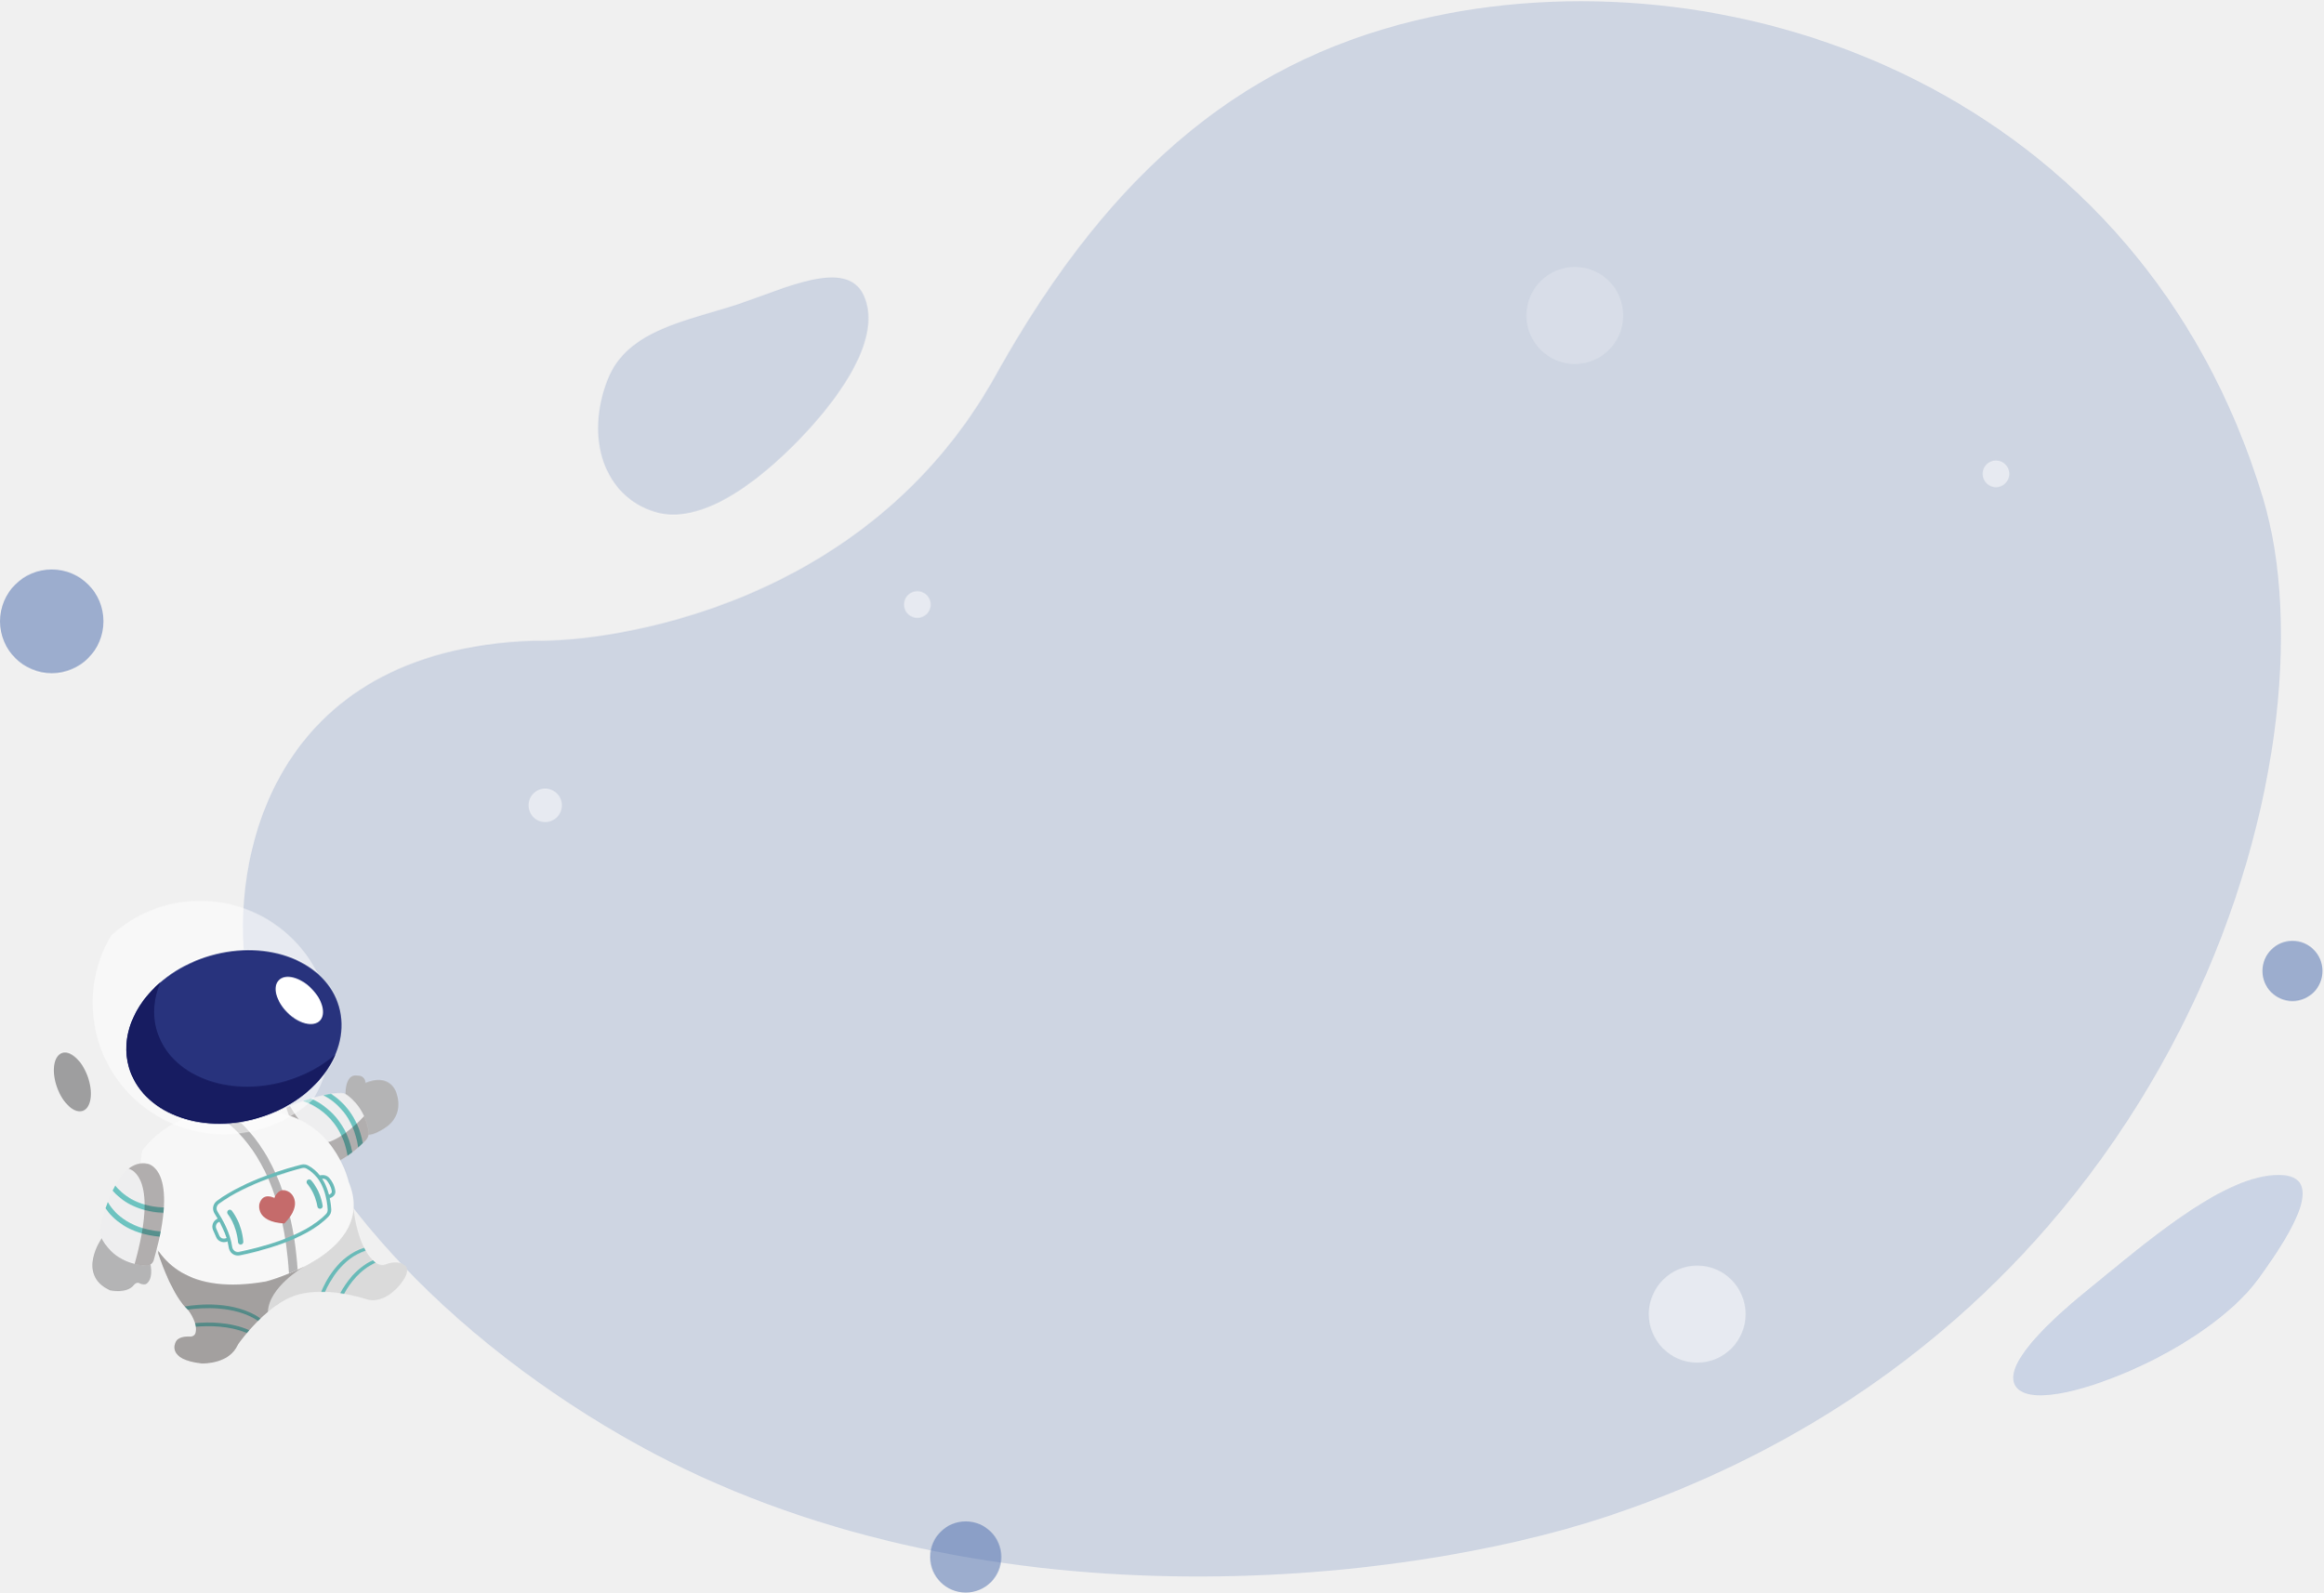
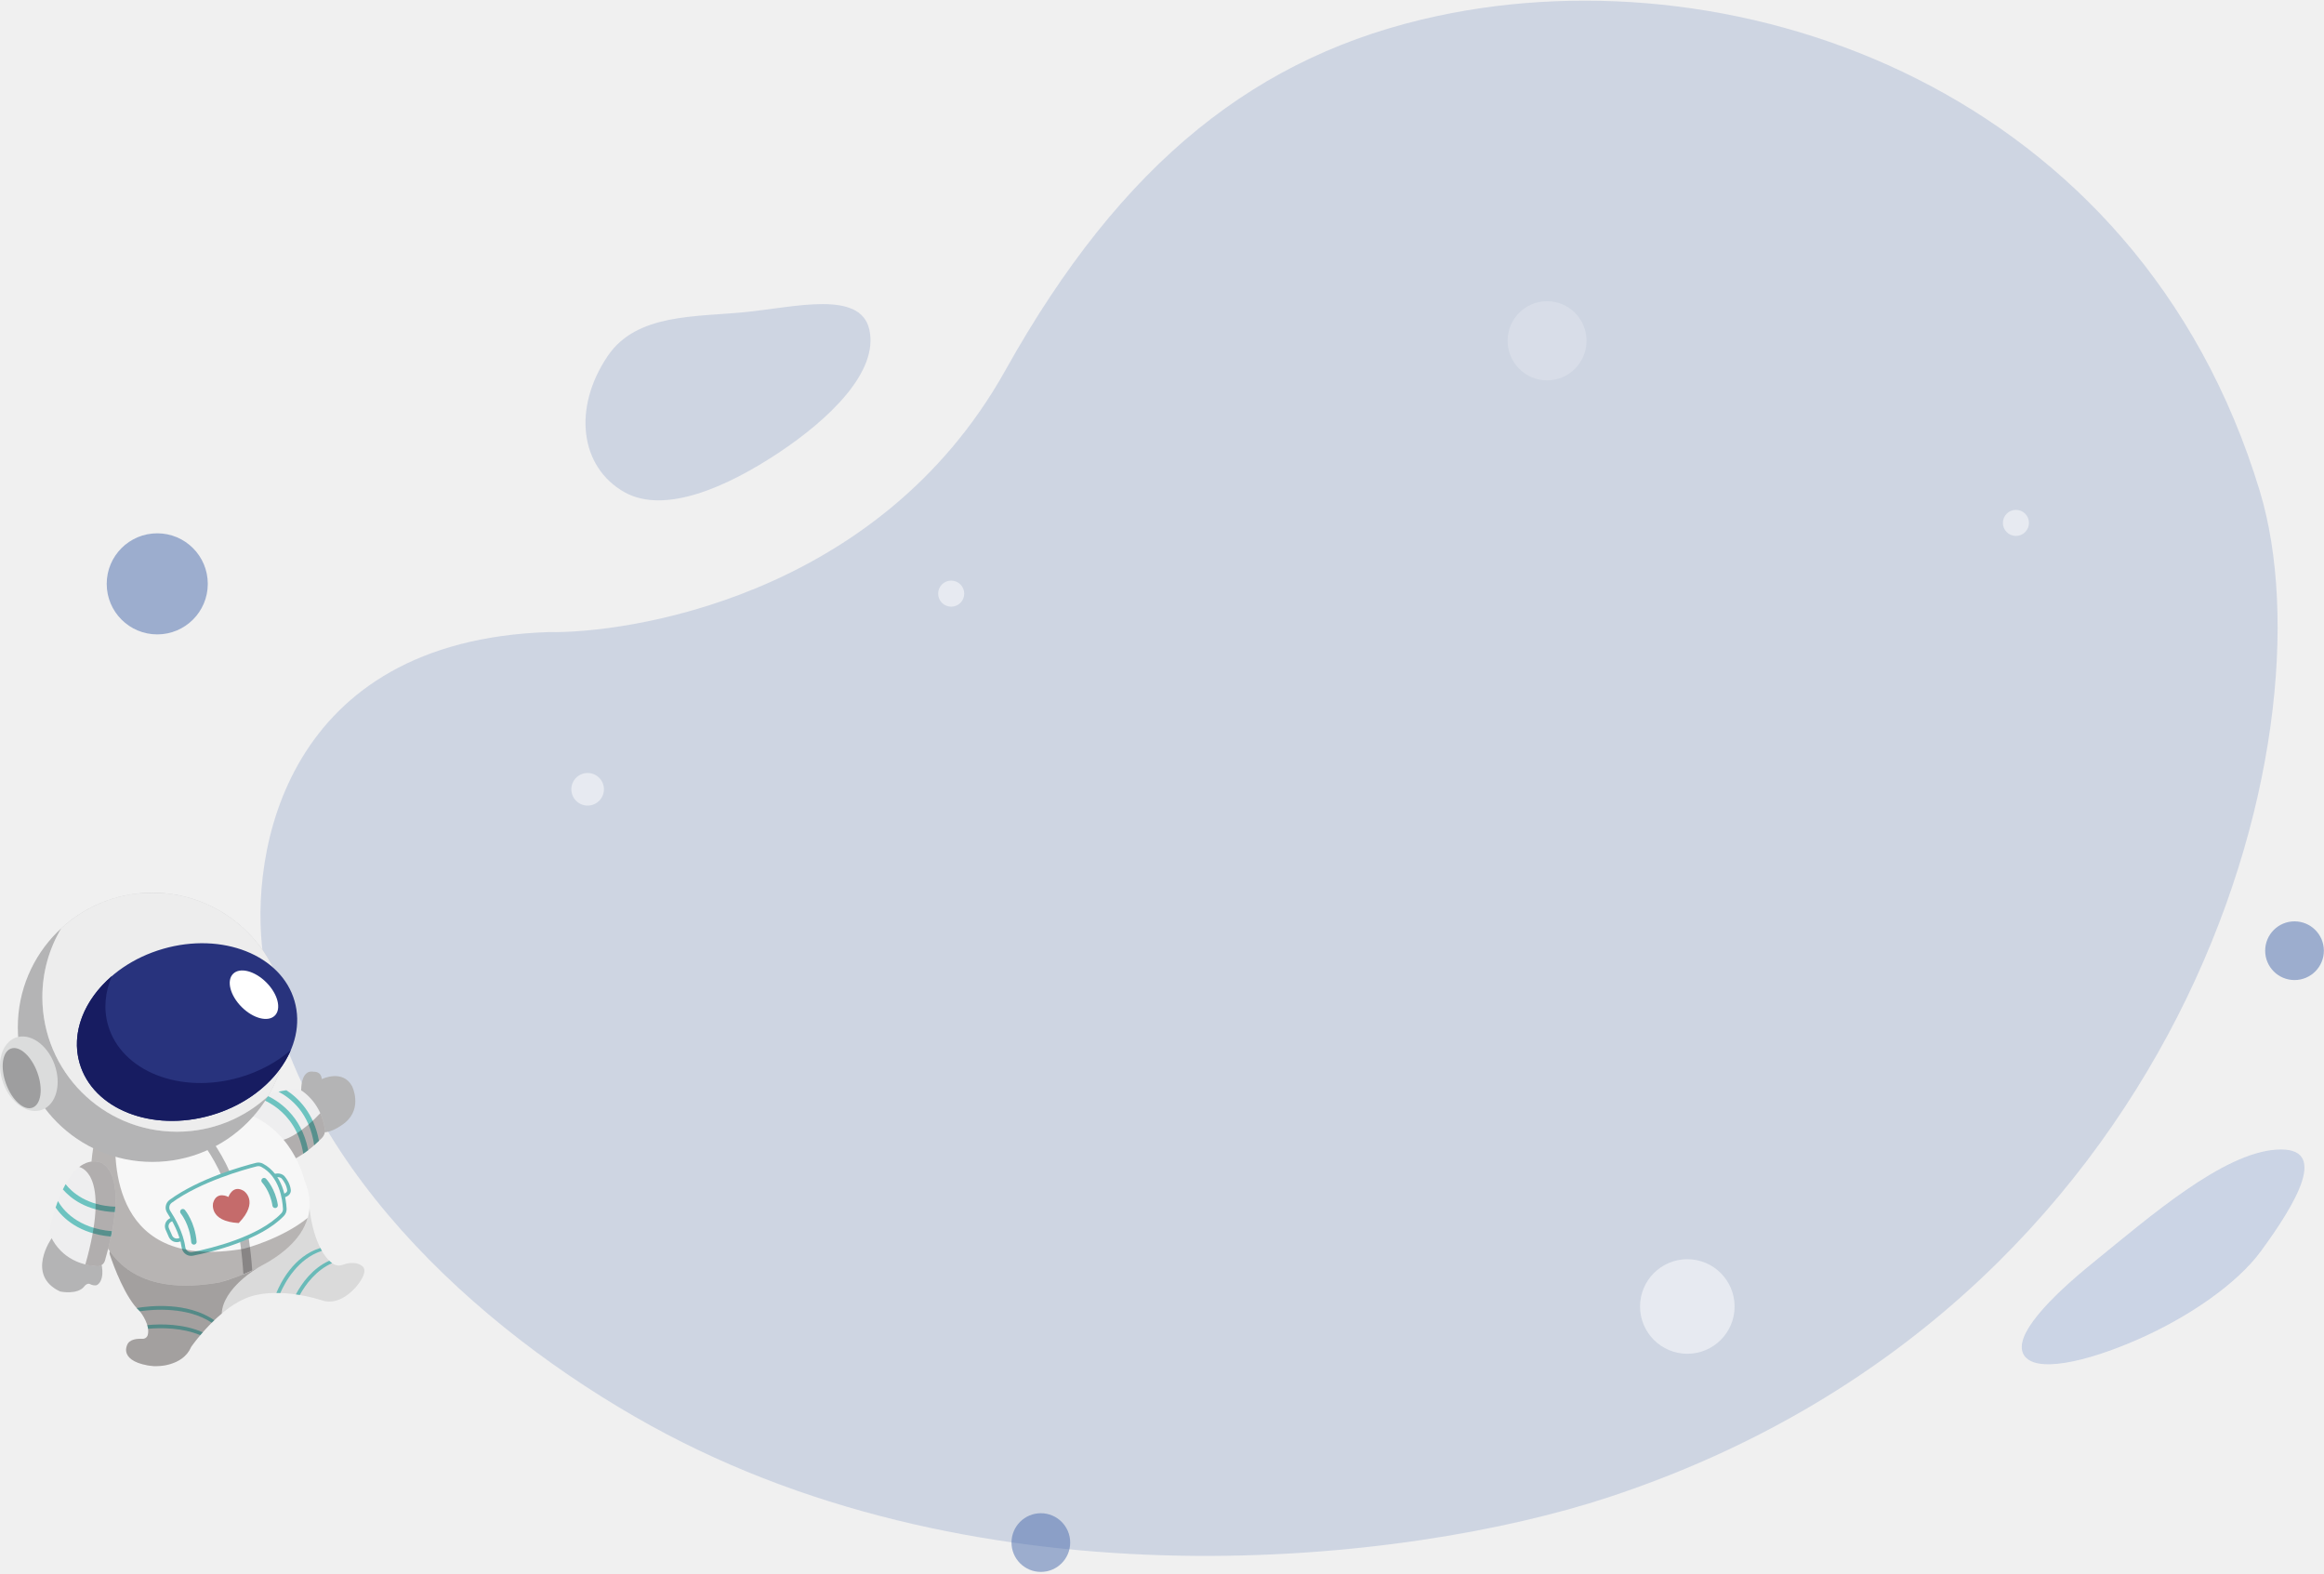
- <svg xmlns="http://www.w3.org/2000/svg" width="1044" height="716" viewBox="0 0 1044 716" fill="none">
-   <path opacity="0.2" fill-rule="evenodd" clip-rule="evenodd" d="M359.629 197.151C378.692 177.367 396.755 150.842 388.065 132.602C380.098 115.881 352.724 129.808 330.957 136.973C308.94 144.22 281.926 148.259 273.162 170.422C262.483 197.429 271.834 223.183 294.142 230.079C314.54 236.384 339.936 217.589 359.629 197.151Z" fill="#486AAC" />
-   <path opacity="0.5" fill-rule="evenodd" clip-rule="evenodd" d="M905.648 622.911C900.599 614.168 917.911 596.485 937.371 580.63C964.035 558.906 997.073 530.098 1021.73 528.331C1046.97 526.522 1030.68 553.345 1014.85 575.077C1003.66 590.431 981.091 605.853 957.825 616.044C934.195 626.395 910.729 631.708 905.648 622.911Z" fill="#A5B7D9" />
-   <path opacity="0.2" d="M239.853 288.062C120.45 292.086 103.794 388.129 110.392 435.648C123.147 527.517 206.321 605.157 286.508 649.508C438.214 733.416 629.269 712.533 721.474 682.029C981.973 595.848 1051.14 336.824 1017 223.888C961.826 41.348 781.5 -22.065 643.694 7.476C562.179 24.951 500.436 73.599 447.357 168.924C389.437 272.942 274.645 288.761 239.853 288.062Z" fill="#486AAC" />
-   <ellipse opacity="0.5" cx="23.25" cy="279.321" rx="23.25" ry="23.321" fill="#486AAC" />
-   <ellipse opacity="0.5" cx="1030.25" cy="436.535" rx="13.5" ry="13.541" fill="#486AAC" />
-   <circle opacity="0.5" cx="434" cy="700" r="16" fill="#486AAC" />
-   <ellipse opacity="0.5" cx="897" cy="213.018" rx="6" ry="6.018" fill="white" />
-   <ellipse opacity="0.5" cx="412.25" cy="271.786" rx="6" ry="6.018" fill="white" />
-   <ellipse opacity="0.5" cx="245" cy="362.06" rx="7.5" ry="7.523" fill="white" />
-   <ellipse opacity="0.5" cx="762.75" cy="590.816" rx="21.75" ry="21.816" fill="white" />
-   <ellipse opacity="0.2" cx="707.75" cy="141.816" rx="21.75" ry="21.816" fill="white" />
-   <path d="M155.257 493.382C155.257 493.382 154.388 482.347 160.817 483.645C160.817 483.645 163.947 483.295 164.289 486.865C164.289 486.865 173.497 482.347 177.584 489.996C177.584 489.996 182.275 499.382 174.628 505.9C174.628 505.9 168.981 510.625 164.552 510.219L155.257 493.382Z" fill="#B4B4B5" />
-   <path d="M128.668 497.908C128.668 497.908 143.548 491.255 153.369 491.406C153.934 491.414 154.492 491.526 155.01 491.741C155.328 491.876 155.639 492.044 155.926 492.251C158.475 494.084 164.321 499.263 165.643 508.968C165.827 510.331 165.349 511.701 164.385 512.673C161.533 515.558 155.026 521.606 149.004 523.223C149.004 523.223 134.228 517.207 128.668 497.908Z" fill="#EEEEEF" />
-   <path opacity="0.5" d="M158.323 518.076C157.63 518.617 156.906 519.151 156.165 519.653C152.915 499.621 136.49 495.175 136.299 495.127L136.347 494.936C137.398 494.57 138.522 494.203 139.684 493.853C144.782 496.115 155.336 502.578 158.323 518.076Z" fill="#EEEEEF" />
-   <path opacity="0.5" d="M163.039 513.988C162.418 514.578 161.717 515.231 160.936 515.916C158.945 501.685 150.541 495.135 145.268 492.378C146.423 492.124 147.586 491.908 148.717 491.741C154.086 495.231 160.848 501.916 163.039 513.988Z" fill="#EEEEEF" />
-   <path d="M163.039 513.988C162.418 514.578 161.717 515.231 160.936 515.916C158.945 501.685 150.541 495.135 145.268 492.378C146.423 492.124 147.586 491.908 148.717 491.741C154.086 495.231 160.848 501.916 163.039 513.988Z" fill="#6DC3C0" />
-   <path d="M158.323 518.076C157.63 518.617 156.906 519.151 156.165 519.653C152.915 499.621 136.49 495.175 136.299 495.127L136.347 494.936C137.398 494.57 138.522 494.203 139.684 493.853C144.782 496.115 155.336 502.578 158.323 518.076Z" fill="#6DC3C0" />
-   <path opacity="0.3" d="M163.62 501.829C162.147 503.422 154.221 511.717 147.005 513.661C147.005 513.661 136.92 509.542 130.277 497.223C129.258 497.645 128.66 497.908 128.66 497.908C134.22 517.207 148.996 523.223 148.996 523.223C155.018 521.606 161.525 515.558 164.377 512.673C165.341 511.693 165.827 510.315 165.636 508.952C165.261 506.227 164.528 503.861 163.612 501.821L163.62 501.829Z" fill="#231815" />
-   <path d="M164.425 584.02C164.425 584.02 171.068 587.151 179.025 578.458C179.025 578.458 185.86 571.008 181.598 568.665C181.598 568.665 178.826 566.418 173.354 568.458C172.175 568.896 170.861 568.817 169.73 568.251C166.496 566.633 160.801 559.566 158.937 543.988C156.523 523.725 84.986 555.414 72.441 561.135C71.366 561.629 70.832 562.849 71.214 563.964C72.951 569.104 78.017 582.904 84.23 588.665C84.309 588.737 84.373 588.809 84.445 588.896C85.138 589.773 89.017 594.96 87.854 599.255C87.575 600.275 86.603 600.968 85.544 600.912C83.433 600.801 79.681 601.016 78.781 603.725C78.781 603.725 74.862 611.223 90.498 612.984C90.57 612.984 90.642 613 90.706 613C91.916 613.032 103.139 613.08 106.851 604.625C106.907 604.49 106.979 604.363 107.066 604.243C108.397 602.378 120.002 586.53 132.834 582.402C132.834 582.402 144.265 577.837 164.425 584.02Z" fill="#DADADA" />
-   <path d="M117.071 592.745C116.696 593.112 116.33 593.47 115.972 593.829C105.354 586.841 90.777 587.892 84.373 588.809C84.325 588.761 84.285 588.713 84.238 588.673C83.815 588.283 83.401 587.853 82.995 587.39C88.802 586.41 105.218 584.578 117.071 592.745Z" fill="#69BAB8" />
-   <path d="M112.013 598.052C111.638 598.482 111.28 598.904 110.945 599.303C102.988 596.028 94.003 595.988 88.005 596.506C87.934 595.964 87.814 595.422 87.655 594.896C93.924 594.307 103.522 594.307 112.013 598.052Z" fill="#69BAB8" />
-   <path d="M164.337 562.291C153.743 565.661 148.088 576.195 146.065 580.809C145.475 580.785 144.902 580.777 144.344 580.777C146.073 576.514 151.832 564.649 163.652 561.016C163.875 561.462 164.106 561.884 164.337 562.291Z" fill="#69BAB8" />
-   <path d="M168.806 567.685C161.788 570.777 157.208 577 154.611 581.669C154.03 581.574 153.457 581.486 152.899 581.406C155.432 576.641 160.1 569.98 167.571 566.625C168.001 567.056 168.415 567.406 168.806 567.685Z" fill="#69BAB8" />
-   <path opacity="0.3" d="M136.299 569.629L133.185 551.725L154.221 538.323C137.653 532.092 83.242 556.219 72.457 561.135C71.382 561.629 70.848 562.849 71.23 563.964C72.967 569.104 78.033 582.904 84.246 588.665C84.325 588.737 84.389 588.809 84.461 588.896C85.154 589.773 89.033 594.96 87.87 599.255C87.591 600.275 86.619 600.968 85.56 600.912C83.449 600.801 79.697 601.016 78.797 603.725C78.797 603.725 74.878 611.223 90.514 612.984C90.586 612.984 90.658 613 90.722 613C91.932 613.032 103.155 613.08 106.867 604.625C106.923 604.49 106.995 604.363 107.082 604.243C107.951 603.024 113.224 595.813 120.361 589.821C120.846 578.625 136.315 569.637 136.315 569.637L136.299 569.629Z" fill="#231815" />
-   <path d="M63.926 517.207C63.926 517.207 50.289 588.307 119.46 576.139C119.46 576.139 170.208 563.271 156.651 531.287C156.651 531.287 151.433 507.295 128.151 501.04C128.151 501.04 85.217 489.231 63.926 517.215V517.207Z" fill="#F7F7F7" />
-   <path opacity="0.51" d="M133.742 570.88C132.396 571.502 131.098 572.068 129.855 572.578C127.72 536.458 115.685 517.566 105.856 508.036C101.849 504.147 97.874 501.47 94.457 499.637C96.616 499.255 98.751 498.992 100.837 498.825C103.267 500.466 105.824 502.482 108.404 504.96C118.704 514.841 131.273 534.235 133.742 570.88Z" fill="#F7F7F7" />
-   <path d="M133.742 570.88C132.396 571.502 131.098 572.068 129.855 572.578C127.72 536.458 115.685 517.566 105.856 508.036C101.849 504.147 97.874 501.47 94.457 499.637C96.616 499.255 98.751 498.992 100.837 498.825C103.267 500.466 105.824 502.482 108.404 504.96C118.704 514.841 131.273 534.235 133.742 570.88Z" fill="#B4B4B5" />
-   <path d="M106.899 564.482C106.047 564.482 105.218 564.219 104.502 563.709C103.554 563.032 102.924 561.98 102.765 560.825C101.937 554.777 98.416 548.665 96.393 545.558C95.182 543.701 95.66 541.207 97.476 539.884C110.468 530.41 129.807 525.048 135.431 523.629C136.451 523.375 137.518 523.502 138.434 523.988C147.156 528.626 148.614 539.382 148.837 543.789C148.892 544.944 148.462 546.084 147.658 546.928C137.462 557.566 116.33 562.697 107.72 564.41C107.449 564.466 107.17 564.49 106.899 564.49V564.482ZM136.466 525.08C136.251 525.08 136.036 525.104 135.821 525.159C130.269 526.562 111.176 531.853 98.416 541.159C97.285 541.988 96.982 543.534 97.731 544.681C99.826 547.9 103.474 554.251 104.342 560.602C104.446 561.343 104.828 561.98 105.425 562.41C106.007 562.825 106.708 562.976 107.409 562.833C115.868 561.151 136.618 556.124 146.503 545.813C147.013 545.279 147.275 544.586 147.244 543.853C147.036 539.717 145.682 529.637 137.685 525.382C137.311 525.183 136.889 525.08 136.466 525.08Z" fill="#69BAB8" />
-   <path d="M103.267 545.088C103.267 545.088 107.449 550.06 108.134 558.363Z" fill="#F7F7F7" />
-   <path d="M108.142 559.558C107.528 559.558 107.003 559.088 106.955 558.458C106.302 550.626 102.399 545.9 102.359 545.853C101.937 545.351 102 544.594 102.502 544.171C103.004 543.749 103.761 543.813 104.183 544.315C104.366 544.53 108.612 549.677 109.329 558.259C109.384 558.92 108.898 559.494 108.237 559.55C108.205 559.55 108.174 559.55 108.134 559.55L108.142 559.558Z" fill="#69BAB8" />
-   <path d="M138.936 531.446C138.936 531.446 142.735 535.367 143.802 542.291Z" fill="#F7F7F7" />
-   <path d="M143.803 543.478C143.221 543.478 142.711 543.056 142.624 542.466C141.628 536.044 138.107 532.307 138.075 532.275C137.621 531.797 137.637 531.04 138.107 530.586C138.585 530.131 139.334 530.139 139.796 530.618C139.963 530.793 143.874 534.896 144.989 542.108C145.093 542.761 144.647 543.367 143.994 543.47C143.93 543.478 143.874 543.486 143.81 543.486L143.803 543.478Z" fill="#69BAB8" />
-   <path d="M130.038 535.964C125.14 533 123.3 538.618 123.3 538.618C123.3 538.618 118.13 535.765 116.561 541.271C116.561 541.271 114.586 549.375 127.808 550.076C137 540.538 130.03 535.964 130.03 535.964H130.038Z" fill="#C56B6B" />
-   <path d="M100.614 558.466C99.133 558.466 97.739 557.598 97.11 556.171L95.724 553.024C94.911 551.167 95.684 548.992 97.484 548.068L98.575 547.51L99.3 548.928L98.209 549.486C97.157 550.028 96.703 551.303 97.181 552.386L98.567 555.534C99.029 556.594 100.208 557.12 101.307 556.769L102.542 556.371L103.028 557.885L101.793 558.283C101.403 558.41 101.005 558.466 100.614 558.466Z" fill="#69BAB8" />
-   <path d="M148 538.785L147.363 537.327L148.088 537.016C148.757 536.721 149.155 536.203 149.092 535.685C148.845 533.542 147.698 531.757 146.782 530.641C146.192 529.916 144.862 529.685 143.826 530.108L143.564 530.219L142.958 528.745L143.221 528.633C144.918 527.932 146.981 528.363 148.016 529.629C149.068 530.912 150.39 532.976 150.677 535.51C150.82 536.745 150.055 537.908 148.725 538.49L148 538.801V538.785Z" fill="#69BAB8" />
-   <path d="M45.669 556.753C45.669 556.753 34.12 573.008 49.413 580.139C49.413 580.139 57.171 581.789 60.118 577.757C60.684 576.984 61.799 576.434 62.62 576.92C63.209 577.271 64.316 577.542 65.105 577.438C65.368 577.406 65.615 577.295 65.83 577.143C66.666 576.562 68.61 574.586 67.749 569.056C67.749 569.056 61.823 548.49 45.669 556.745V556.753Z" fill="#B4B4B5" />
-   <path d="M46.171 557.645C45 555.645 44.658 553.263 45.199 551.008C47.23 542.57 53.754 520.633 66.276 523.223C66.276 523.223 80.996 524.96 69.079 566.57C68.649 568.084 67.231 569.112 65.662 569.032C61.066 568.793 51.691 567.088 46.163 557.653L46.171 557.645Z" fill="#EEEEEF" />
-   <path opacity="0.5" d="M72.21 553.661C72.058 554.426 71.899 555.215 71.724 556.02C57.578 554.745 50.544 547.821 47.406 543.263C47.716 542.331 48.059 541.375 48.425 540.41C50.624 544.259 57.02 552.379 72.21 553.661Z" fill="#F7F7F7" />
-   <path opacity="0.5" d="M73.628 542.896C73.58 543.661 73.524 544.45 73.445 545.279C60.955 544.801 53.969 539.191 50.6 535.295C50.982 534.514 51.38 533.741 51.795 532.992C54.543 536.466 61.05 542.434 73.628 542.896Z" fill="#F7F7F7" />
-   <path d="M73.628 542.896C73.58 543.661 73.524 544.45 73.445 545.279C60.955 544.801 53.969 539.191 50.6 535.295C50.982 534.514 51.38 533.741 51.795 532.992C54.543 536.466 61.05 542.434 73.628 542.896Z" fill="#6DC3C0" />
-   <path d="M72.21 553.661C72.058 554.426 71.899 555.215 71.724 556.02C57.578 554.745 50.544 547.821 47.406 543.263C47.716 542.331 48.059 541.375 48.425 540.41C50.624 544.259 57.02 552.379 72.21 553.661Z" fill="#6DC3C0" />
-   <path opacity="0.3" d="M66.276 523.223C63.05 522.554 60.23 523.526 57.769 525.462C59.593 525.9 71.246 530.259 60.477 568.251C62.476 568.753 64.284 568.96 65.662 569.032C67.231 569.112 68.641 568.084 69.079 566.57C80.996 524.96 66.276 523.223 66.276 523.223Z" fill="#231815" />
-   <path opacity="0.5" d="M148.996 464.116C148.996 475.167 145.969 485.51 140.68 494.355C130.158 504.052 116.115 509.964 100.686 509.964C68.052 509.964 41.599 483.502 41.599 450.857C41.599 439.805 44.634 429.454 49.923 420.602C60.445 410.912 74.488 405 89.909 405C122.543 405 148.996 431.47 148.996 464.116Z" fill="white" />
-   <path d="M37.249 499.408C41.043 498.025 42.003 491.095 39.393 483.93C36.783 476.764 31.591 472.077 27.797 473.46C24.003 474.843 23.043 481.773 25.652 488.938C28.262 496.104 33.454 500.792 37.249 499.408Z" fill="#9E9E9F" />
-   <path d="M115.696 502.736C141.756 495.192 158.15 472.72 152.313 452.543C146.476 432.366 120.619 422.126 94.558 429.67C68.498 437.214 52.104 459.687 57.941 479.863C63.778 500.04 89.635 510.28 115.696 502.736Z" fill="#28337D" />
-   <path d="M128.214 486.108C102.152 493.653 76.296 483.414 70.458 463.239C68.379 456.068 69.127 448.61 72.106 441.629C60.015 452.012 54.057 466.442 57.944 479.861C63.783 500.036 89.638 510.275 115.701 502.729C132.5 497.868 145.268 486.801 150.669 474.147C144.583 479.374 136.944 483.582 128.214 486.116V486.108Z" fill="#171C61" />
-   <path d="M143.672 458.96C146.658 455.973 144.976 449.447 139.915 444.384C134.854 439.322 128.331 437.639 125.344 440.626C122.358 443.614 124.04 450.139 129.101 455.202C134.162 460.265 140.686 461.948 143.672 458.96Z" fill="white" />
+ <svg xmlns="http://www.w3.org/2000/svg" width="1281" height="867" viewBox="0 0 1281 867" fill="none">
+   <path opacity="0.2" fill-rule="evenodd" clip-rule="evenodd" d="M429.204 249.535C456.614 231.329 484.598 204.999 479.146 181.489C474.148 159.936 438.53 169.18 411.216 171.968C383.59 174.788 350.948 172.585 334.969 196.206C315.499 224.988 319.782 257.437 344.093 271.195C366.323 283.776 400.886 268.345 429.204 249.535Z" fill="#486AAC" />
+   <path opacity="0.5" fill-rule="evenodd" clip-rule="evenodd" d="M1115.46 746.601C1109.41 736.157 1130.15 715.035 1153.47 696.096C1185.41 670.146 1225 635.735 1254.54 633.623C1284.78 631.463 1265.27 663.503 1246.3 689.463C1232.89 707.804 1205.85 726.225 1177.97 738.398C1149.66 750.762 1121.55 757.109 1115.46 746.601Z" fill="#A5B7D9" />
+   <path opacity="0.2" d="M302.227 348.366C157.285 353.243 137.06 469.481 145.065 526.99C160.542 638.174 261.5 732.132 358.835 785.803C542.983 887.343 774.905 862.057 886.833 825.134C1203.06 720.818 1287.04 407.331 1245.61 270.653C1178.64 49.738 959.75 -26.997 792.467 8.764C693.516 29.917 618.563 88.797 554.123 204.167C483.807 330.059 344.461 349.211 302.227 348.366Z" fill="#486AAC" />
+   <circle opacity="0.5" cx="86.677" cy="321.786" r="27.857" fill="#486AAC" />
+   <circle opacity="0.5" cx="1264.75" cy="523.972" r="16.175" fill="#486AAC" />
+   <circle opacity="0.5" cx="573.722" cy="850.166" r="16.175" fill="#486AAC" />
+   <circle opacity="0.5" cx="1111.19" cy="288.189" r="7.189" fill="white" />
+   <circle opacity="0.5" cx="524.298" cy="327.178" r="7.189" fill="white" />
+   <circle opacity="0.5" cx="323.909" cy="435.01" r="8.986" fill="white" />
+   <ellipse opacity="0.2" cx="852.75" cy="187.816" rx="21.75" ry="21.816" fill="white" />
+   <circle opacity="0.5" cx="930.06" cy="720.06" r="26.06" fill="white" />
+   <g clip-path="url(#clip0_133_1935)">
+     <path d="M166.041 602.92C166.041 602.92 164.951 589.07 173.021 590.7C173.021 590.7 176.951 590.26 177.381 594.74C177.381 594.74 188.941 589.07 194.071 598.67C194.071 598.67 199.961 610.45 190.361 618.63C190.361 618.63 183.271 624.56 177.711 624.05L166.041 602.92Z" fill="#B4B4B5" />
+     <path d="M132.66 608.6C132.66 608.6 151.34 600.25 163.67 600.44C164.38 600.45 165.08 600.59 165.73 600.86C166.13 601.03 166.52 601.24 166.88 601.5C170.08 603.8 177.42 610.3 179.08 622.48C179.31 624.19 178.71 625.91 177.5 627.13C173.92 630.75 165.75 638.34 158.19 640.37C158.19 640.37 139.64 632.82 132.66 608.6Z" fill="#EEEEEF" />
+     <path opacity="0.5" d="M169.89 633.91C169.02 634.59 168.11 635.26 167.18 635.89C163.1 610.75 142.48 605.17 142.24 605.11L142.3 604.87C143.62 604.41 145.03 603.95 146.49 603.51C152.89 606.35 166.14 614.46 169.89 633.91Z" fill="#EEEEEF" />
+     <path opacity="0.5" d="M175.81 628.78C175.03 629.52 174.15 630.34 173.17 631.2C170.67 613.34 160.12 605.12 153.5 601.66C154.95 601.34 156.41 601.07 157.83 600.86C164.57 605.24 173.06 613.63 175.81 628.78Z" fill="#EEEEEF" />
+     <path d="M175.81 628.78C175.03 629.52 174.15 630.34 173.17 631.2C170.67 613.34 160.12 605.12 153.5 601.66C154.95 601.34 156.41 601.07 157.83 600.86C164.57 605.24 173.06 613.63 175.81 628.78Z" fill="#6DC3C0" />
+     <path d="M169.89 633.91C169.02 634.59 168.11 635.26 167.18 635.89C163.1 610.75 142.48 605.17 142.24 605.11L142.3 604.87C143.62 604.41 145.03 603.95 146.49 603.51C152.89 606.35 166.14 614.46 169.89 633.91Z" fill="#6DC3C0" />
+     <path opacity="0.3" d="M176.54 613.52C174.69 615.52 164.74 625.93 155.68 628.37C155.68 628.37 143.02 623.2 134.68 607.74C133.4 608.27 132.65 608.6 132.65 608.6C139.63 632.82 158.18 640.37 158.18 640.37C165.74 638.34 173.91 630.75 177.49 627.13C178.7 625.9 179.31 624.17 179.07 622.46C178.6 619.04 177.68 616.07 176.53 613.51L176.54 613.52Z" fill="#231815" />
+     <path d="M177.55 716.67C177.55 716.67 185.89 720.6 195.88 709.69C195.88 709.69 204.46 700.34 199.11 697.4C199.11 697.4 195.63 694.58 188.76 697.14C187.28 697.69 185.63 697.59 184.21 696.88C180.15 694.85 173 685.98 170.66 666.43C167.63 641 77.82 680.77 62.07 687.95C60.72 688.57 60.05 690.1 60.53 691.5C62.71 697.95 69.07 715.27 76.87 722.5C76.97 722.59 77.05 722.68 77.14 722.79C78.01 723.89 82.88 730.4 81.42 735.79C81.07 737.07 79.85 737.94 78.52 737.87C75.87 737.73 71.16 738 70.03 741.4C70.03 741.4 65.11 750.81 84.74 753.02C84.83 753.02 84.92 753.04 85 753.04C86.52 753.08 100.61 753.14 105.27 742.53C105.34 742.36 105.43 742.2 105.54 742.05C107.21 739.71 121.78 719.82 137.89 714.64C137.89 714.64 152.24 708.91 177.55 716.67Z" fill="#DADADA" />
+     <path d="M118.1 727.62C117.63 728.08 117.17 728.53 116.72 728.98C103.39 720.21 85.09 721.53 77.05 722.68C76.99 722.62 76.94 722.56 76.88 722.51C76.35 722.02 75.83 721.48 75.32 720.9C82.61 719.67 103.22 717.37 118.1 727.62Z" fill="#69BAB8" />
+     <path d="M111.75 734.28C111.28 734.82 110.83 735.35 110.41 735.85C100.42 731.74 89.14 731.69 81.61 732.34C81.52 731.66 81.37 730.98 81.17 730.32C89.04 729.58 101.09 729.58 111.75 734.28Z" fill="#69BAB8" />
+     <path d="M177.44 689.4C164.14 693.63 157.04 706.85 154.5 712.64C153.76 712.61 153.04 712.6 152.34 712.6C154.51 707.25 161.74 692.36 176.58 687.8C176.86 688.36 177.15 688.89 177.44 689.4Z" fill="#69BAB8" />
+     <path d="M183.05 696.17C174.24 700.05 168.49 707.86 165.23 713.72C164.5 713.6 163.78 713.49 163.08 713.39C166.26 707.41 172.12 699.05 181.5 694.84C182.04 695.38 182.56 695.82 183.05 696.17Z" fill="#69BAB8" />
+     <path opacity="0.3" d="M142.239 698.61L138.329 676.14L164.739 659.32C143.939 651.5 75.629 681.78 62.089 687.95C60.739 688.57 60.069 690.1 60.549 691.5C62.729 697.95 69.089 715.27 76.889 722.5C76.989 722.59 77.069 722.68 77.159 722.79C78.029 723.89 82.899 730.4 81.439 735.79C81.089 737.07 79.869 737.94 78.539 737.87C75.889 737.73 71.179 738 70.049 741.4C70.049 741.4 65.129 750.81 84.759 753.02C84.849 753.02 84.939 753.04 85.019 753.04C86.539 753.08 100.629 753.14 105.289 742.53C105.359 742.36 105.449 742.2 105.559 742.05C106.649 740.52 113.269 731.47 122.229 723.95C122.839 709.9 142.259 698.62 142.259 698.62L142.239 698.61Z" fill="#231815" />
+     <path d="M51.38 632.82C51.38 632.82 34.26 722.05 121.1 706.78C121.1 706.78 184.81 690.63 167.79 650.49C167.79 650.49 161.24 620.38 132.01 612.53C132.01 612.53 78.11 597.71 51.38 632.83V632.82Z" fill="#F7F7F7" />
+     <path opacity="0.51" d="M139.03 700.18C137.34 700.96 135.71 701.67 134.15 702.31C131.47 656.98 116.36 633.27 104.02 621.31C98.99 616.43 94 613.07 89.71 610.77C92.42 610.29 95.1 609.96 97.72 609.75C100.77 611.81 103.98 614.34 107.22 617.45C120.15 629.85 135.93 654.19 139.03 700.18Z" fill="#F7F7F7" />
+     <path d="M139.03 700.18C137.34 700.96 135.71 701.67 134.15 702.31C131.47 656.98 116.36 633.27 104.02 621.31C98.99 616.43 94 613.07 89.71 610.77C92.42 610.29 95.1 609.96 97.72 609.75C100.77 611.81 103.98 614.34 107.22 617.45C120.15 629.85 135.93 654.19 139.03 700.18Z" fill="#B4B4B5" />
+     <path d="M92.98 667.85C95.7 672.02 100.08 679.72 101.13 687.42C101.46 689.86 103.74 691.55 106.16 691.07C116.98 688.92 143.17 682.55 155.77 669.42C156.59 668.56 157.03 667.41 156.97 666.22C156.72 661.31 155.06 647.85 144.44 642.2C143.5 641.7 142.41 641.57 141.38 641.83C135.06 643.42 110.4 650.17 94.08 662.07C92.24 663.41 91.73 665.93 92.97 667.84L92.98 667.85Z" fill="#F7F7F7" />
+     <path d="M105.33 692.15C104.26 692.15 103.22 691.82 102.32 691.18C101.13 690.33 100.34 689.01 100.14 687.56C99.1 679.97 94.68 672.3 92.14 668.4C90.62 666.07 91.22 662.94 93.5 661.28C109.81 649.39 134.09 642.66 141.15 640.88C142.43 640.56 143.77 640.72 144.92 641.33C155.87 647.15 157.7 660.65 157.98 666.18C158.05 667.63 157.51 669.06 156.5 670.12C143.7 683.47 117.17 689.91 106.36 692.06C106.02 692.13 105.67 692.16 105.33 692.16V692.15ZM142.45 642.7C142.18 642.7 141.91 642.73 141.64 642.8C134.67 644.56 110.7 651.2 94.68 662.88C93.26 663.92 92.88 665.86 93.82 667.3C96.45 671.34 101.03 679.31 102.12 687.28C102.25 688.21 102.73 689.01 103.48 689.55C104.21 690.07 105.09 690.26 105.97 690.08C116.59 687.97 142.64 681.66 155.05 668.72C155.69 668.05 156.02 667.18 155.98 666.26C155.72 661.07 154.02 648.42 143.98 643.08C143.51 642.83 142.98 642.7 142.45 642.7Z" fill="#69BAB8" />
+     <path d="M100.77 667.81C100.77 667.81 106.02 674.05 106.88 684.47Z" fill="#F7F7F7" />
+     <path d="M106.89 685.97C106.12 685.97 105.46 685.38 105.4 684.59C104.58 674.76 99.68 668.83 99.63 668.77C99.1 668.14 99.18 667.19 99.81 666.66C100.44 666.13 101.39 666.21 101.92 666.84C102.15 667.11 107.48 673.57 108.38 684.34C108.45 685.17 107.84 685.89 107.01 685.96C106.97 685.96 106.93 685.96 106.88 685.96L106.89 685.97Z" fill="#69BAB8" />
+     <path d="M145.55 650.69C145.55 650.69 150.32 655.61 151.66 664.3Z" fill="#F7F7F7" />
+     <path d="M151.66 665.79C150.93 665.79 150.29 665.26 150.18 664.52C148.93 656.46 144.51 651.77 144.47 651.73C143.9 651.13 143.92 650.18 144.51 649.61C145.11 649.04 146.05 649.05 146.63 649.65C146.84 649.87 151.75 655.02 153.15 664.07C153.28 664.89 152.72 665.65 151.9 665.78C151.82 665.79 151.75 665.8 151.67 665.8L151.66 665.79Z" fill="#69BAB8" />
+     <path d="M134.38 656.36C128.23 652.64 125.92 659.69 125.92 659.69C125.92 659.69 119.43 656.11 117.46 663.02C117.46 663.02 114.98 673.19 131.58 674.07C143.12 662.1 134.37 656.36 134.37 656.36H134.38Z" fill="#C56B6B" />
+     <path d="M97.44 684.6C95.58 684.6 93.83 683.51 93.04 681.72L91.3 677.77C90.28 675.44 91.25 672.71 93.51 671.55L94.88 670.85L95.79 672.63L94.42 673.33C93.1 674.01 92.53 675.61 93.13 676.97L94.87 680.92C95.45 682.25 96.93 682.91 98.31 682.47L99.86 681.97L100.47 683.87L98.92 684.37C98.43 684.53 97.93 684.6 97.44 684.6Z" fill="#69BAB8" />
+     <path d="M156.93 659.9L156.13 658.07L157.04 657.68C157.88 657.31 158.38 656.66 158.3 656.01C157.99 653.32 156.55 651.08 155.4 649.68C154.66 648.77 152.99 648.48 151.69 649.01L151.36 649.15L150.6 647.3L150.93 647.16C153.06 646.28 155.65 646.82 156.95 648.41C158.27 650.02 159.93 652.61 160.29 655.79C160.47 657.34 159.51 658.8 157.84 659.53L156.93 659.92V659.9Z" fill="#69BAB8" />
+     <path opacity="0.3" d="M134.57 688.17C62.28 700.88 62.04 641.19 63.98 620.82C59.39 623.96 55.11 627.9 51.37 632.82C51.37 632.82 34.25 722.05 121.09 706.78C121.09 706.78 162.43 696.3 169.61 671.23C154.98 683 134.58 688.17 134.58 688.17H134.57Z" fill="#231815" />
+     <path d="M28.46 682.45C28.46 682.45 13.96 702.85 33.16 711.8C33.16 711.8 42.9 713.87 46.6 708.81C47.31 707.84 48.71 707.15 49.74 707.76C50.48 708.2 51.87 708.54 52.86 708.41C53.19 708.37 53.5 708.23 53.77 708.04C54.82 707.31 57.26 704.83 56.18 697.89C56.18 697.89 48.74 672.08 28.46 682.44V682.45Z" fill="#B4B4B5" />
+     <path d="M29.09 683.57C27.62 681.06 27.19 678.07 27.87 675.24C30.42 664.65 38.61 637.12 54.33 640.37C54.33 640.37 72.81 642.55 57.85 694.77C57.31 696.67 55.53 697.96 53.56 697.86C47.79 697.56 36.02 695.42 29.08 683.58L29.09 683.57Z" fill="#EEEEEF" />
+     <path opacity="0.5" d="M61.78 678.57C61.59 679.53 61.39 680.52 61.17 681.53C43.41 679.93 34.58 671.24 30.64 665.52C31.03 664.35 31.46 663.15 31.92 661.94C34.68 666.77 42.71 676.96 61.78 678.57Z" fill="#F7F7F7" />
+     <path opacity="0.5" d="M63.559 665.06C63.499 666.02 63.429 667.01 63.329 668.05C47.649 667.45 38.879 660.41 34.649 655.52C35.129 654.54 35.629 653.57 36.149 652.63C39.599 656.99 47.769 664.48 63.559 665.06Z" fill="#F7F7F7" />
+     <path d="M63.559 665.06C63.499 666.02 63.429 667.01 63.329 668.05C47.649 667.45 38.879 660.41 34.649 655.52C35.129 654.54 35.629 653.57 36.149 652.63C39.599 656.99 47.769 664.48 63.559 665.06Z" fill="#6DC3C0" />
+     <path d="M61.78 678.57C61.59 679.53 61.39 680.52 61.17 681.53C43.41 679.93 34.58 671.24 30.64 665.52C31.03 664.35 31.46 663.15 31.92 661.94C34.68 666.77 42.71 676.96 61.78 678.57Z" fill="#6DC3C0" />
+     <path opacity="0.3" d="M54.329 640.37C50.279 639.53 46.739 640.75 43.649 643.18C45.939 643.73 60.569 649.2 47.049 696.88C49.559 697.51 51.829 697.77 53.559 697.86C55.529 697.96 57.299 696.67 57.849 694.77C72.809 642.55 54.329 640.37 54.329 640.37Z" fill="#231815" />
+     <path d="M84 640.37C124.969 640.37 158.18 607.158 158.18 566.19C158.18 525.222 124.969 492.01 84 492.01C43.032 492.01 9.82 525.222 9.82 566.19C9.82 607.158 43.032 640.37 84 640.37Z" fill="#B4B4B5" />
+     <path opacity="0.5" d="M158.181 566.19C158.181 580.06 154.381 593.04 147.741 604.14C134.531 616.31 116.901 623.73 97.531 623.73C56.561 623.73 23.351 590.52 23.351 549.55C23.351 535.68 27.161 522.69 33.801 511.58C47.011 499.42 64.641 492 84.001 492C124.971 492 158.181 525.22 158.181 566.19Z" fill="white" />
+     <path opacity="0.5" d="M158.181 566.19C158.181 580.06 154.381 593.04 147.741 604.14C134.531 616.31 116.901 623.73 97.531 623.73C56.561 623.73 23.351 590.52 23.351 549.55C23.351 535.68 27.161 522.69 33.801 511.58C47.011 499.42 64.641 492 84.001 492C124.971 492 158.181 525.22 158.181 566.19Z" fill="white" />
+     <path d="M23.146 611.668C30.956 608.822 34.042 597.61 30.039 586.625C26.037 575.64 16.461 569.041 8.651 571.886C0.842 574.732 -2.244 585.944 1.758 596.93C5.761 607.915 15.337 614.514 23.146 611.668Z" fill="#DBDCDC" />
+     <path d="M17.889 610.483C22.652 608.747 23.858 600.05 20.581 591.057C17.304 582.064 10.786 576.181 6.023 577.917C1.259 579.653 0.054 588.35 3.33 597.343C6.607 606.335 13.125 612.218 17.889 610.483Z" fill="#9E9E9F" />
+     <path d="M116.373 614.659C149.09 605.191 169.672 576.988 162.344 551.667C155.017 526.345 122.554 513.493 89.837 522.961C57.12 532.429 36.538 560.632 43.866 585.953C51.194 611.275 83.656 624.127 116.373 614.659Z" fill="#28337D" />
+     <path d="M132.09 593.79C99.37 603.26 66.91 590.41 59.58 565.09C56.97 556.09 57.91 546.73 61.65 537.97C46.47 551 38.99 569.11 43.87 585.95C51.2 611.27 83.66 624.12 116.38 614.65C137.47 608.55 153.5 594.66 160.28 578.78C152.64 585.34 143.05 590.62 132.09 593.8V593.79Z" fill="#171C61" />
+     <path d="M151.496 559.72C155.245 555.971 153.133 547.781 146.779 541.427C140.425 535.074 132.236 532.962 128.486 536.711C124.737 540.46 126.849 548.65 133.203 555.004C139.557 561.358 147.747 563.469 151.496 559.72Z" fill="white" />
+   </g>
+   <defs>
+     <clipPath id="clip0_133_1935">
+       <rect width="200.87" height="261.04" fill="white" transform="translate(0 492)" />
+     </clipPath>
+   </defs>
</svg>
